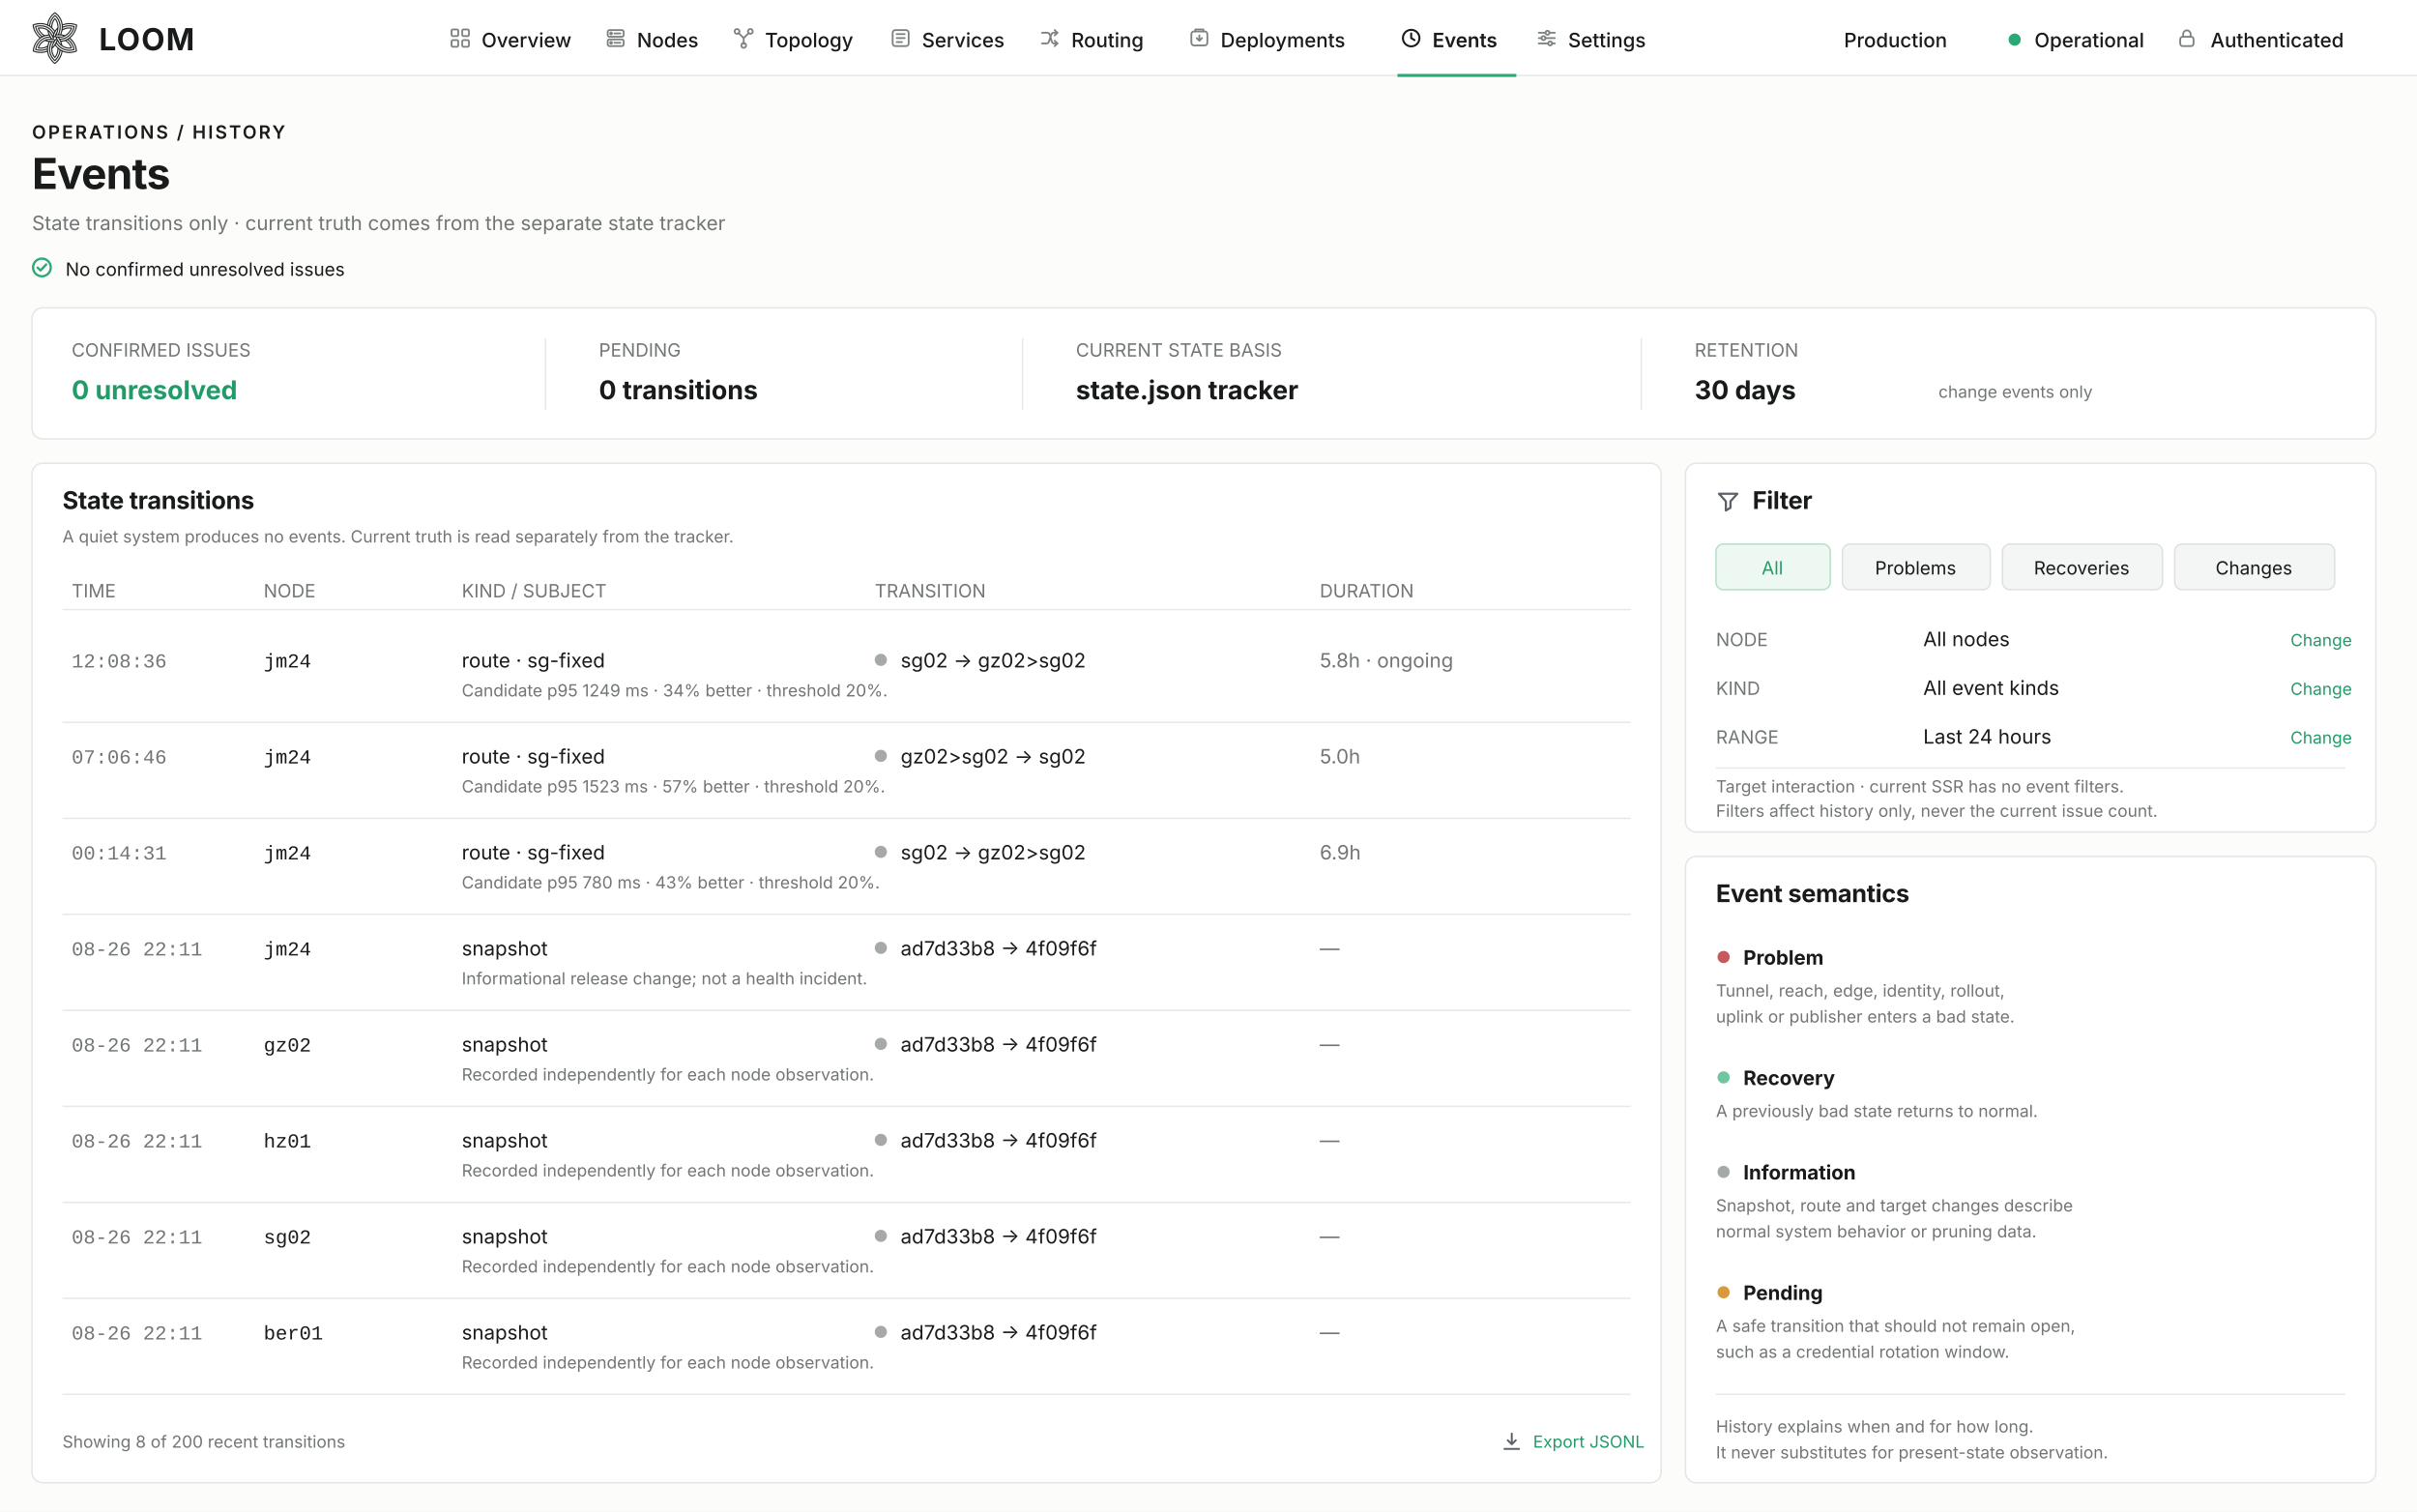
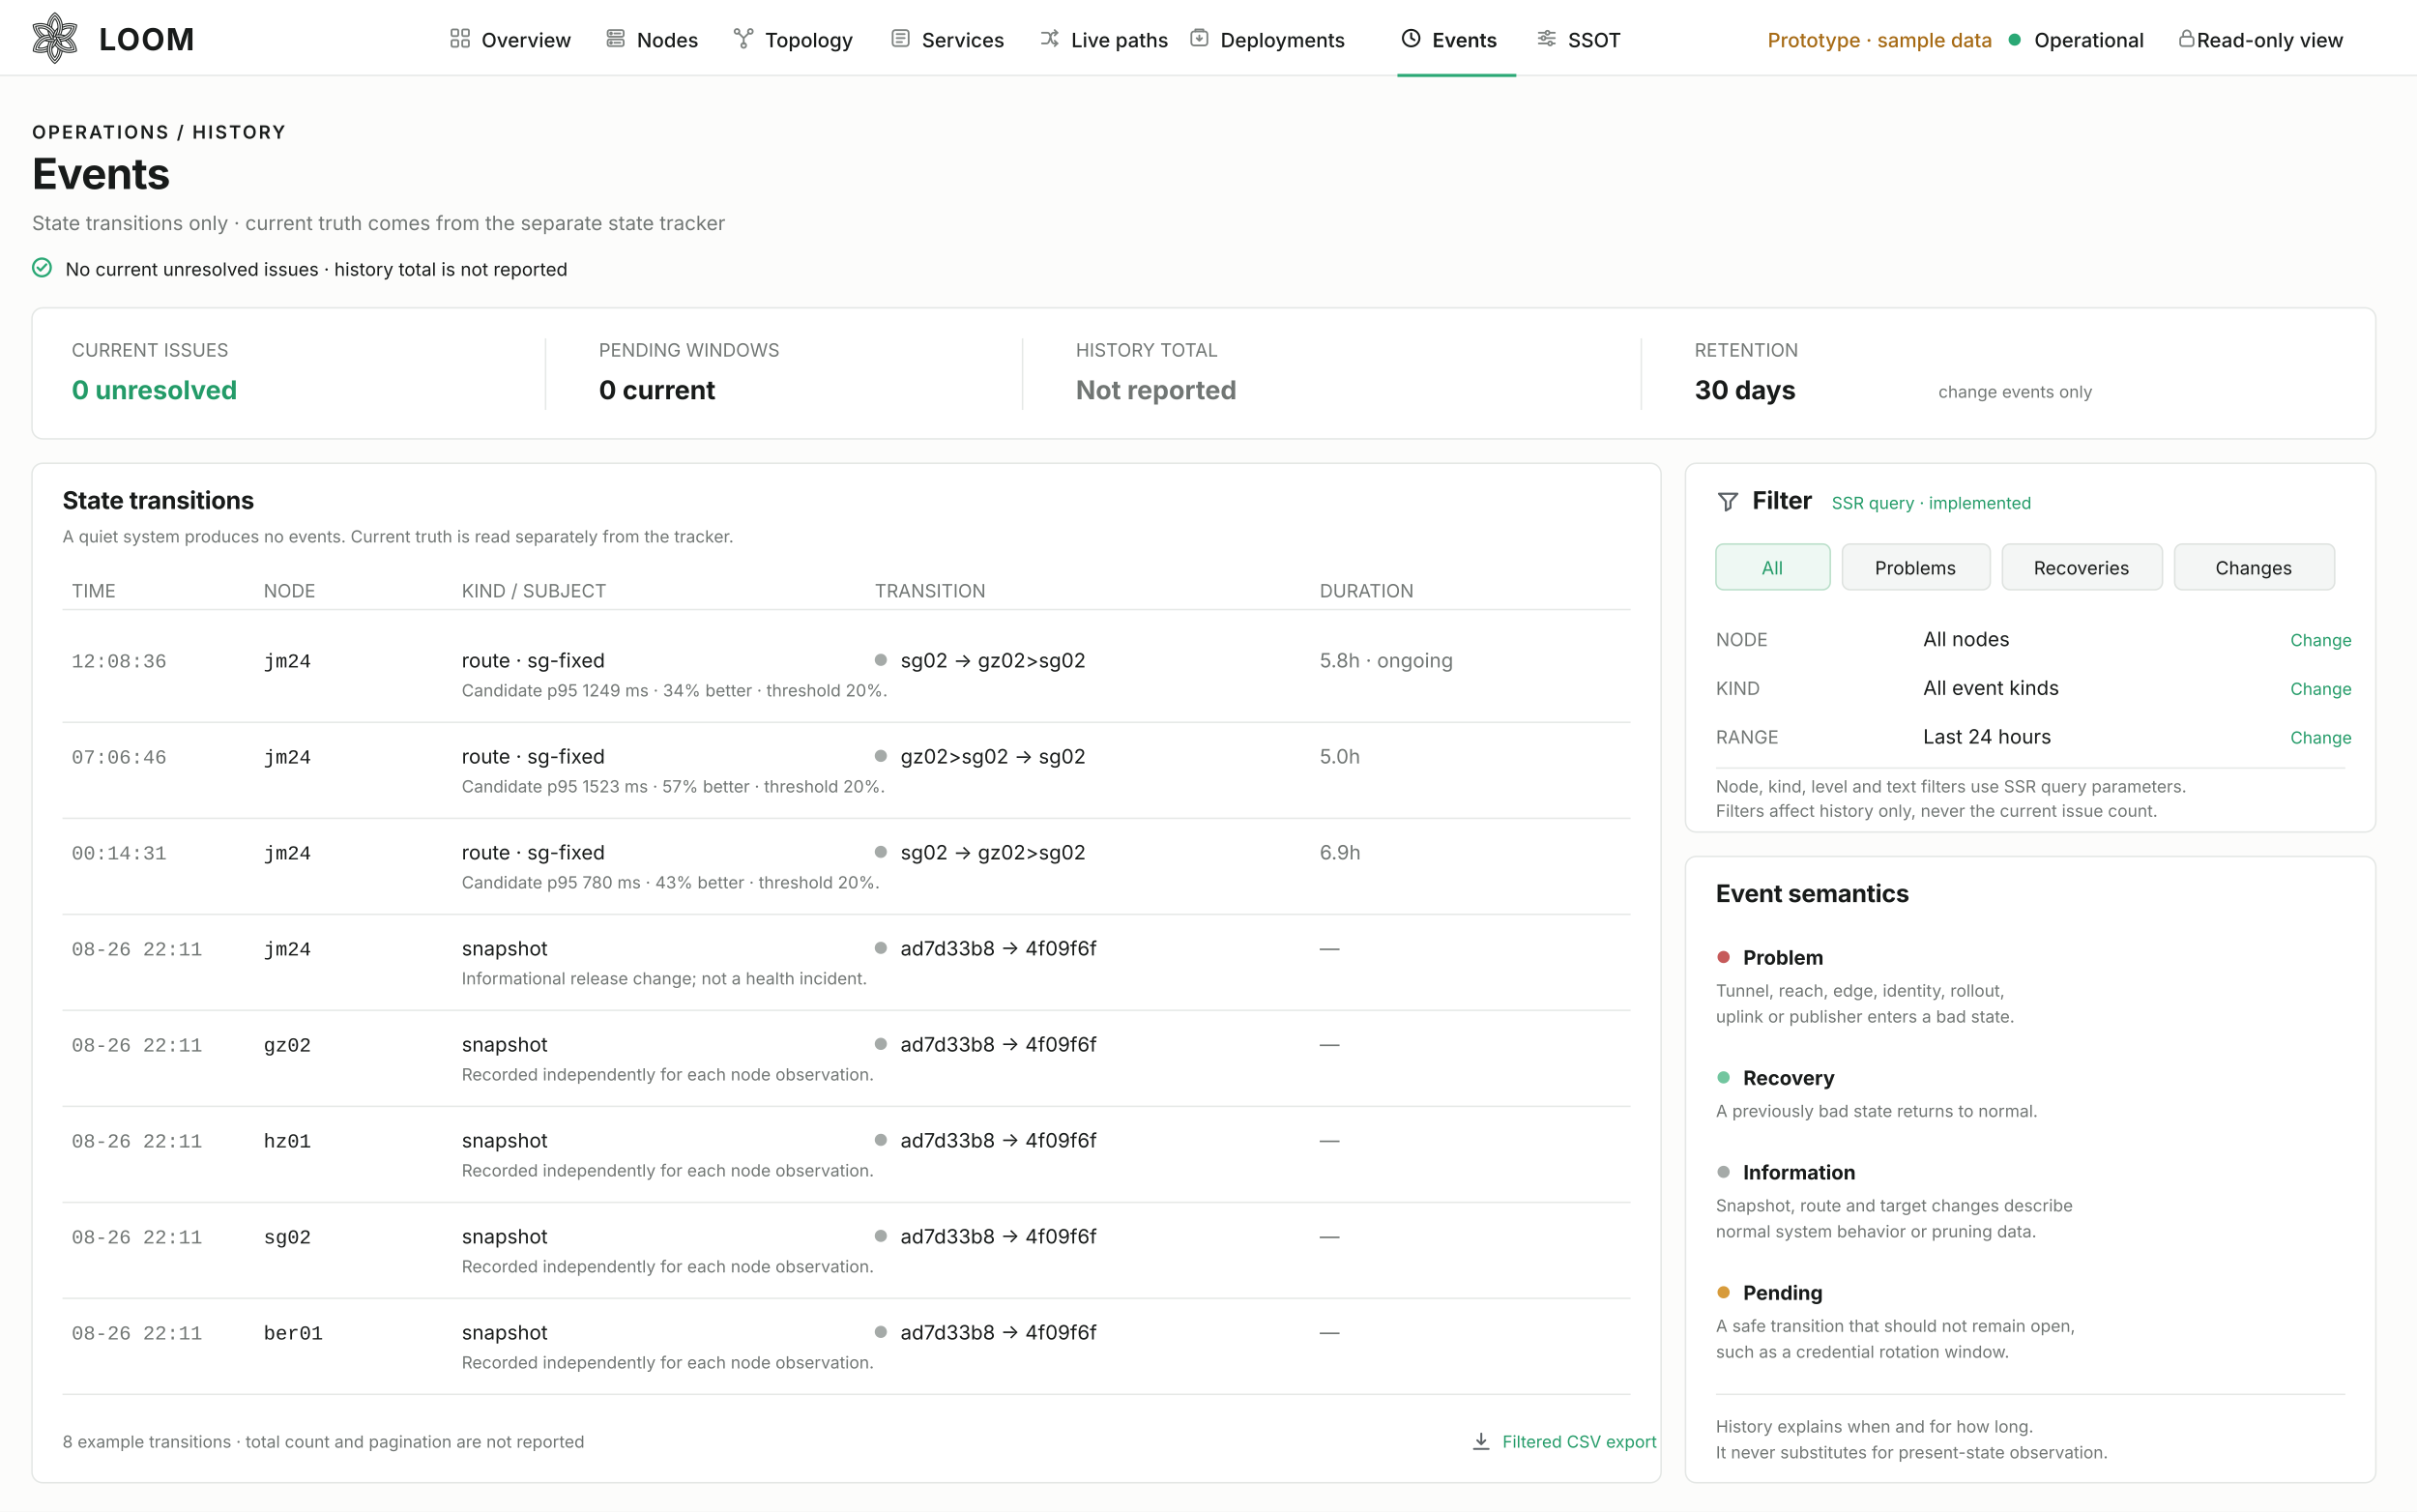
<svg xmlns="http://www.w3.org/2000/svg" width="1586" height="992" viewBox="0 0 1586 992" role="img" aria-labelledby="title description">
  <defs>
    <marker id="arrow-selected" markerWidth="7" markerHeight="7" refX="6" refY="3.5" orient="auto" markerUnits="strokeWidth">
      <path d="M0 0L7 3.5L0 7Z" fill="#2AA875" />
    </marker>
    <symbol id="icon-overview" viewBox="0 0 16 16">
      <rect x="1.5" y="1.5" width="5" height="5" rx="1" />
      <rect x="9.5" y="1.5" width="5" height="5" rx="1" />
      <rect x="1.5" y="9.5" width="5" height="5" rx="1" />
      <rect x="9.5" y="9.5" width="5" height="5" rx="1" />
    </symbol>
    <symbol id="icon-nodes" viewBox="0 0 16 16">
      <rect x="2" y="2" width="12" height="5" rx="1.4" />
      <rect x="2" y="9" width="12" height="5" rx="1.4" />
      <circle cx="4.5" cy="4.5" r=".7" />
      <circle cx="4.5" cy="11.5" r=".7" />
      <path d="M7 4.5h4.5M7 11.5h4.5" />
    </symbol>
    <symbol id="icon-topology" viewBox="0 0 16 16">
      <path d="M4.2 4.2L8 8m3.8-3.8L8 8m0 0v4.4" />
      <circle cx="3" cy="3" r="1.8" />
      <circle cx="13" cy="3" r="1.8" />
      <circle cx="8" cy="13.5" r="1.8" />
    </symbol>
    <symbol id="icon-services" viewBox="0 0 16 16">
      <rect x="2" y="2" width="12" height="12" rx="2" />
      <path d="M5 5h6M5 8h6M5 11h4" />
    </symbol>
    <symbol id="icon-traffic" viewBox="0 0 16 16">
      <path d="M2 4h4.2C9 4 8.2 12 11 12h2.5M2 12h3.5C8.4 12 7.7 4 10.7 4h2.8" />
      <path d="M11.5 2l2 2-2 2m0 4l2 2-2 2" />
    </symbol>
    <symbol id="icon-deployments" viewBox="0 0 16 16">
      <rect x="2" y="3" width="12" height="10.5" rx="2" />
      <path d="M5 3V1.5h6V3M8 6v4m-2-2 2 2 2-2" />
    </symbol>
    <symbol id="icon-events" viewBox="0 0 16 16">
      <circle cx="8" cy="8" r="6.2" />
      <path d="M8 4.5V8l2.5 1.5" />
    </symbol>
    <symbol id="icon-settings" viewBox="0 0 16 16">
      <path d="M2 4h5m3 0h4M2 8h2m3 0h7M2 12h7m3 0h2" />
      <circle cx="8.5" cy="4" r="1.5" />
      <circle cx="5.5" cy="8" r="1.5" />
      <circle cx="10.5" cy="12" r="1.5" />
    </symbol>
    <symbol id="icon-status-ok" viewBox="0 0 16 16">
      <circle cx="8" cy="8" r="6.2" />
      <path d="M5 8.1l2 2 4-4.2" />
    </symbol>
    <symbol id="icon-lock" viewBox="0 0 16 16">
      <rect x="3" y="7" width="10" height="7" rx="1.8" />
      <path d="M5.2 7V5a2.8 2.8 0 0 1 5.6 0v2" />
    </symbol>
    <symbol id="icon-refresh" viewBox="0 0 16 16">
      <path d="M13.6 5.8A6 6 0 1 0 14 9" />
      <path d="M10.8 2.7h3v3" />
    </symbol>
    <symbol id="icon-filter" viewBox="0 0 16 16">
      <path d="M2 3h12L9.5 8v4.2L6.5 14V8Z" />
    </symbol>
    <symbol id="icon-download" viewBox="0 0 16 16">
      <path d="M8 2v8m-3-3 3 3 3-3M2.5 13.5h11" />
    </symbol>
    <symbol id="icon-check" viewBox="0 0 16 16">
      <circle cx="8" cy="8" r="6" />
      <path d="M5 8l2 2 4-4" />
    </symbol>
    <symbol id="icon-save" viewBox="0 0 16 16">
      <path d="M2.5 2.5h9l2 2v9h-11Z" />
      <path d="M5 2.5v4h6v-4M5 13v-4h6v4" />
    </symbol>
    <symbol id="icon-plus" viewBox="0 0 16 16">
      <path d="M8 3v10M3 8h10" />
    </symbol>
    <symbol id="icon-search" viewBox="0 0 16 16">
      <circle cx="7" cy="7" r="4.5" />
      <path d="m10.5 10.5 3 3" />
    </symbol>
    <symbol id="icon-arrow-right" viewBox="0 0 16 16">
      <path d="M2.5 8h10M9 4.5 12.5 8 9 11.5" />
    </symbol>
    <symbol id="icon-edit" viewBox="0 0 16 16">
      <path d="M3 11.8 2.5 14l2.2-.5 8.2-8.2-1.7-1.7Z" />
      <path d="m10.3 4.5 1.7 1.7" />
    </symbol>
    <symbol id="icon-trash" viewBox="0 0 16 16">
      <path d="M3.5 4.5h9M6 4.5V2.7h4v1.8m1.5 0-.6 9h-5.8l-.6-9M6.8 7v4m2.4-4v4" />
    </symbol>
    <symbol id="icon-key" viewBox="0 0 16 16">
      <circle cx="5" cy="8" r="3" />
      <path d="M8 8h6m-2 0v2m-2-2v2" />
    </symbol>
    <symbol id="icon-copy" viewBox="0 0 16 16">
      <rect x="5" y="5" width="8" height="8" rx="1.5" />
      <path d="M3 10.5H2.5V3.5a1 1 0 0 1 1-1h7V3" />
    </symbol>
    <style>

      .ui { font-family: Inter, "Atkinson Hyperlegible Next", ui-sans-serif, system-ui, -apple-system, "Segoe UI", sans-serif; fill: #181B1A; }
      .mono { font-family: "Intel One Mono", "SFMono-Regular", Consolas, "Liberation Mono", monospace; }
      .muted { fill: #717674; }
      .faint { fill: #9BA09E; }
      .green { fill: #239B68; }
      .amber { fill: #A66A14; }
      .red { fill: #B84C4C; }
      .blue { fill: #477D9C; }
      .heading { font-size: 28px; font-weight: 700; letter-spacing: -0.45px; }
      .eyebrow { font-size: 12px; font-weight: 600; letter-spacing: 1.35px; }
      .section { font-size: 16px; font-weight: 650; letter-spacing: -0.15px; }
      .subsection { font-size: 13px; font-weight: 650; }
      .label { font-size: 13px; font-weight: 500; }
      .body { font-size: 13px; font-weight: 400; }
      .small { font-size: 12px; font-weight: 400; }
      .tiny { font-size: 11px; font-weight: 400; }
      .metric { font-size: 17px; font-weight: 650; }
      .wordmark { font-size: 20px; font-weight: 700; letter-spacing: 0.8px; }
      .nav { font-size: 13px; font-weight: 450; }
      .nav-icon { fill: none; stroke: #7D8280; stroke-width: 1.35; stroke-linecap: round; stroke-linejoin: round; }
      .nav-icon-active { fill: none; stroke: #181B1A; stroke-width: 1.5; stroke-linecap: round; stroke-linejoin: round; }
      .status-icon { fill: none; stroke: #2AA875; stroke-width: 1.6; stroke-linecap: round; stroke-linejoin: round; }
      .action-icon { fill: none; stroke: #5B6166; stroke-width: 1.45; stroke-linecap: round; stroke-linejoin: round; }
      .panel { fill: #FFFFFF; stroke: #E4E7E5; stroke-width: 1; }
      .panel-soft { fill: #F8F9F8; stroke: #E4E7E5; stroke-width: 1; }
      .rule { stroke: #E6E9E7; stroke-width: 1; }
      .rule-dark { stroke: #CBD0CD; stroke-width: 1; }
      .status-dot { fill: #2AA875; }
      .quiet-dot { fill: #72C69F; }
      .warn-dot { fill: #D79B3B; }
      .bad-dot { fill: #C65A5A; }
      .neutral-dot { fill: #A5AAA8; }
      .wg { fill: none; stroke: #A5AAA8; stroke-width: 1.25; stroke-linecap: round; }
      .candidate { fill: none; stroke: #B9BEBC; stroke-width: 1.35; stroke-dasharray: 5 6; stroke-linecap: round; }
      .selected { fill: none; stroke: #2AA875; stroke-width: 2; stroke-linecap: round; stroke-linejoin: round; marker-end: url(#arrow-selected); }
      .chip { fill: #F4F6F5; stroke: #DEE2DF; stroke-width: 1; }
      .chip-green { fill: #EEF8F3; stroke: #B9DEC9; stroke-width: 1; }
      .chip-amber { fill: #FFF8EB; stroke: #E7D3AB; stroke-width: 1; }
      .button { fill: #181B1A; }
      .button-green { fill: #239B68; }
      .button-disabled { fill: #EFF1F0; stroke: #DDE1DF; stroke-width: 1; }
      .code-bg { fill: #F7F8F7; stroke: #E4E7E5; stroke-width: 1; }
      .timeline { fill: none; stroke: #CBD0CD; stroke-width: 1.3; }
      .timeline-ok { fill: none; stroke: #2AA875; stroke-width: 1.7; }
      .stage-line { stroke: #2AA875; stroke-width: 1.5; }
      .route-dot { fill: #239B68; }
      .node-name { font-size: 14px; font-weight: 650; }

    </style>
  </defs>
  <rect width="1586" height="992" fill="#FCFCFB" />
  <rect x="0" y="0" width="1586" height="50" fill="#FFFFFF" />
  <line class="rule" x1="0" y1="49.5" x2="1586" y2="49.5" />
  <svg x="18" y="7" width="36" height="36" viewBox="127 112 1000 1000" preserveAspectRatio="xMidYMid meet" aria-label="Loom">
    <g transform="translate(0,1254) scale(1,-1)">
      <path d="M616 1108 c-67 -49 -118 -133 -129 -209 0 -6 0 -6 -14 -1 -75 27 -166 24 -239 -6 -13 -5 -14 -7 -11 -29 12 -80 53 -155 115 -211 l9 -8 -6 -5 c-61 -53 -100 -121 -114 -200 -5 -31 -5 -38 4 -42 57 -26 138 -34 203 -20 13 2 22 5 39 10 14 5 14 5 15 -2 9 -70 60 -155 121 -204 17 -15 18 -15 34 -2 47 37 87 93 107 151 7 20 16 52 16 60 0 4 1 4 12 0 72 -28 158 -27 236 3 17 6 17 7 15 27 -8 79 -49 159 -111 215 l-9 9 10 9 c61 53 105 139 114 219 2 15 1 16 -28 26 -75 25 -156 25 -227 -2 -4 -1 -8 -2 -8 -2 -1 0 -2 7 -3 15 -15 81 -60 152 -126 198 -12 9 -14 9 -25 1z M639 1084 c105 -82 142 -225 92 -356 -7 -18 -7 -17 -16 -17 -4 0 -8 1 -8 1 -1 1 1 7 4 15 32 78 30 170 -5 243 -16 35 -40 66 -68 88 -9 8 -11 8 -20 0 -47 -39 -82 -103 -93 -169 -1 -7 -2 -12 -2 -13 -1 0 -17 8 -17 9 -1 1 4 27 7 40 13 44 37 89 68 124 15 16 44 43 47 43 0 0 5 -3 11 -8z M638 1031 c77 -72 98 -200 50 -307 -3 -8 -5 -11 -7 -12 -2 -1 -17 -1 -18 0 -1 0 2 6 5 12 44 94 31 213 -31 278 -10 11 -12 10 -29 -12 -26 -36 -44 -83 -47 -128 0 -6 -1 -11 -1 -11 -1 0 -6 4 -16 11 -4 3 2 39 12 67 13 41 41 84 68 108 4 4 3 4 14 -6z M635 973 c24 -33 37 -74 40 -124 l0 -15 -10 -10 c-11 -11 -23 -25 -32 -38 -6 -8 -5 -9 -13 3 -9 13 -19 24 -30 36 l-10 10 0 13 c3 48 18 94 42 128 6 7 6 7 13 -3z M413 893 c79 -13 148 -56 193 -118 12 -17 11 -15 6 -26 -3 -6 -5 -10 -5 -10 0 0 -4 6 -9 13 -66 103 -190 147 -314 114 -20 -6 -21 -6 -14 -34 15 -60 54 -120 102 -158 9 -8 9 -7 0 -12 -9 -6 -8 -6 -18 2 -57 48 -97 120 -110 196 -2 14 -3 13 7 16 22 9 53 16 85 19 13 2 61 0 77 -2z M923 895 c30 -3 83 -16 89 -22 2 -2 -7 -43 -14 -64 -34 -100 -109 -176 -200 -203 -23 -7 -59 -13 -61 -11 -2 2 -8 16 -8 16 0 1 7 2 16 2 74 9 136 45 185 108 27 35 49 81 57 120 4 17 3 19 -13 24 -62 19 -135 15 -193 -9 -9 -4 -9 -5 -9 7 l0 10 9 3 c25 10 56 17 83 19 9 1 50 1 59 0z M400 854 c70 -9 134 -47 176 -104 7 -11 21 -34 21 -36 0 -2 -6 -24 -7 -25 0 -1 -4 5 -8 13 -38 76 -106 124 -190 134 -14 2 -49 1 -62 -1 -16 -3 -18 -5 -12 -21 14 -42 48 -88 87 -117 7 -5 13 -10 13 -10 0 -1 -17 -9 -18 -9 -5 0 -42 35 -56 52 -24 29 -46 72 -54 105 -3 11 -3 10 11 14 30 8 67 10 99 5z M926 854 c13 -1 39 -7 40 -9 2 -2 -8 -34 -17 -55 -43 -93 -125 -152 -220 -158 l-11 0 -6 9 c-3 5 -5 9 -5 9 0 1 8 1 18 1 56 0 107 23 153 69 29 29 59 79 63 104 1 10 -11 13 -53 12 -42 0 -71 -6 -107 -24 -12 -6 -11 -6 -10 5 1 4 1 9 1 10 0 3 1 3 13 8 45 19 93 26 141 19z M391 816 c30 -3 68 -16 91 -32 l6 -3 4 -15 c4 -16 10 -34 16 -47 4 -11 4 -11 -3 -11 -12 -2 -37 -6 -48 -9 -16 -4 -14 -4 -26 4 -38 25 -67 57 -86 96 -7 15 -7 16 0 17 10 1 36 1 46 0z M914 816 c3 -2 2 -5 -4 -18 -19 -39 -53 -75 -89 -97 l-8 -5 -11 3 c-15 4 -33 8 -45 9 -6 1 -11 2 -11 2 -1 0 1 7 4 14 6 17 12 36 15 48 l1 9 9 5 c27 15 55 25 85 30 10 1 51 1 54 0z M669 789 c-4 -19 -7 -27 -14 -39 -10 -18 -20 -39 -29 -64 -1 -4 -2 -5 -10 -9 -9 -5 -9 -5 -5 11 10 40 28 75 51 103 10 12 10 12 7 -2z M529 746 c14 -16 17 -20 25 -37 8 -17 22 -42 30 -54 5 -9 6 -24 1 -26 -7 -2 -13 5 -35 46 -15 28 -35 75 -35 83 0 2 7 -4 14 -12z M721 691 c25 -1 43 -3 61 -8 4 0 2 -2 -8 -5 -19 -6 -28 -7 -48 -6 -12 1 -29 1 -46 1 -36 -1 -37 -1 -33 11 2 7 1 6 24 7 12 0 23 1 26 1 2 0 13 0 24 -1z M525 681 c5 -10 5 -10 -7 -10 -120 -9 -223 -101 -248 -221 -4 -22 -4 -23 11 -28 61 -19 132 -16 192 7 5 2 9 3 10 3 0 0 0 -5 0 -10 l1 -9 -9 -4 c-62 -24 -145 -25 -216 -1 -17 5 -16 4 -14 15 15 104 74 190 160 235 34 17 63 25 108 30 8 1 7 2 12 -7z M638 655 l9 -4 0 -10 c1 -13 2 -12 -10 -19 l-9 -6 -10 6 -9 6 -1 11 0 11 9 5 c12 6 11 6 21 0z M683 651 c0 -1 6 -10 12 -21 18 -30 29 -54 39 -82 6 -19 6 -19 -4 -9 -16 16 -22 25 -30 42 -7 14 -25 48 -30 54 -2 3 -3 15 -1 16 1 2 13 1 14 0z M546 642 c3 -5 5 -9 5 -9 0 -1 -7 -1 -16 -1 -94 0 -185 -66 -216 -155 -7 -22 -6 -23 23 -27 44 -5 89 3 131 21 7 3 13 6 13 6 0 -1 -1 -5 -1 -11 l-1 -11 -11 -5 c-53 -22 -115 -26 -174 -12 -11 3 -10 3 -9 10 8 39 30 82 58 115 44 53 119 88 184 88 l9 0 5 -9z M902 622 c45 -39 79 -92 96 -151 5 -19 10 -43 10 -51 l1 -7 -14 -5 c-89 -30 -180 -22 -253 22 -40 25 -68 49 -93 83 l-7 10 4 7 c7 13 6 12 12 3 73 -104 198 -148 317 -110 12 4 13 4 8 27 -9 42 -31 88 -59 123 -8 10 -33 35 -42 41 -6 5 -6 5 2 11 9 6 8 6 18 -3z M542 610 c10 -1 27 -1 38 -1 l20 0 8 -5 c4 -2 8 -4 8 -5 0 0 -1 -2 -2 -4 l-1 -4 -43 0 c-45 1 -55 2 -81 7 -8 1 -14 3 -15 3 0 1 15 6 27 8 15 3 15 3 20 2 2 0 11 0 21 -1z M661 609 c5 -9 -53 -107 -73 -125 -3 -3 -3 0 1 14 4 17 8 26 14 37 12 18 31 52 34 60 1 2 4 5 11 10 11 7 11 7 13 4z M863 604 c48 -36 83 -90 98 -148 2 -7 3 -14 3 -14 -1 -1 -5 -3 -11 -4 -90 -23 -180 3 -247 69 -17 18 -42 51 -42 56 0 2 9 20 10 20 0 0 3 -4 5 -8 36 -66 102 -112 177 -124 12 -2 51 -2 64 0 19 4 21 5 17 17 -15 50 -55 103 -97 128 -1 1 -2 2 -2 2 0 1 17 10 19 10 0 0 3 -2 6 -4z M458 585 c12 -4 37 -9 48 -11 8 0 7 0 3 -10 -5 -13 -13 -36 -16 -49 -3 -13 -2 -12 -19 -21 -38 -19 -72 -26 -112 -25 -22 1 -23 1 -23 5 3 13 23 45 41 67 16 18 58 49 64 48 1 -1 7 -2 14 -4z M824 583 c35 -22 63 -53 81 -89 6 -12 11 -22 10 -23 -4 -3 -47 -2 -68 2 -26 5 -69 24 -82 35 0 1 -2 8 -4 17 -2 9 -6 23 -10 32 -6 19 -6 18 1 19 14 1 57 11 59 13 1 1 4 0 13 -6z M553 570 c1 -1 1 -2 -2 -7 -11 -21 -21 -55 -26 -82 -15 -86 17 -180 82 -245 20 -20 19 -20 40 0 44 45 71 101 82 165 1 6 2 11 2 11 0 1 4 -1 9 -4 l8 -4 0 -5 c-11 -74 -51 -146 -110 -198 -12 -10 -10 -10 -21 -1 -77 65 -122 167 -113 259 3 34 14 74 26 103 l4 9 9 0 c5 0 9 0 10 -1z M597 570 c0 -1 -4 -9 -8 -18 -43 -88 -35 -184 20 -258 15 -20 17 -21 27 -10 30 33 52 90 57 145 0 11 0 11 10 3 10 -7 9 -6 7 -19 -7 -62 -34 -117 -76 -161 l-7 -7 -8 8 c-51 50 -82 131 -77 200 3 35 12 70 28 103 l7 14 10 0 c5 0 10 0 10 0z M639 493 c5 -6 14 -17 22 -24 l13 -14 0 -8 c0 -44 -14 -93 -38 -130 -9 -14 -9 -14 -13 -8 -26 35 -42 84 -42 127 l0 11 12 12 c11 12 22 25 31 38 3 4 6 7 6 7 0 0 4 -5 9 -11z" fill="#252927" fill-rule="evenodd" clip-rule="evenodd" />
    </g>
  </svg>
  <text class="ui wordmark" x="65" y="33">LOOM</text>
  <g class="ui nav">
    <use href="#icon-overview" x="295" y="18" width="14" height="14" class="nav-icon" />
    <text x="316" y="31">Overview</text>
    <use href="#icon-nodes" x="397" y="18" width="14" height="14" class="nav-icon" />
    <text x="418" y="31">Nodes</text>
    <use href="#icon-topology" x="481" y="18" width="14" height="14" class="nav-icon" />
    <text x="502" y="31">Topology</text>
    <use href="#icon-services" x="584" y="18" width="14" height="14" class="nav-icon" />
    <text x="605" y="31">Services</text>
    <use href="#icon-traffic" x="682" y="18" width="14" height="14" class="nav-icon" />
-     <text x="703" y="31">Routing</text>
+     <text x="703" y="31">Live paths</text>
    <use href="#icon-deployments" x="780" y="18" width="14" height="14" class="nav-icon" />
    <text x="801" y="31">Deployments</text>
    <use href="#icon-events" x="919" y="18" width="14" height="14" class="nav-icon-active" />
    <text x="940" y="31" font-weight="600">Events</text>
    <use href="#icon-settings" x="1008" y="18" width="14" height="14" class="nav-icon" />
-     <text x="1029" y="31">Settings</text>
+     <text x="1029" y="31">SSOT</text>
  </g>
  <line x1="917" y1="49.5" x2="995" y2="49.5" stroke="#2AA875" stroke-width="2" />
  <g class="ui nav">
-     <text x="1210" y="31">Production</text>
+     <text class="amber" x="1160" y="31">Prototype · sample data</text>
    <circle class="status-dot" cx="1322" cy="26" r="4" />
    <text x="1335" y="31">Operational</text>
    <use href="#icon-lock" x="1428" y="18" width="14" height="14" class="nav-icon" />
-     <text x="1538" y="31" text-anchor="end">Authenticated</text>
+     <text x="1538" y="31" text-anchor="end">Read-only view</text>
  </g>
  <g class="ui">
    <text class="eyebrow" x="21" y="91">OPERATIONS / HISTORY</text>
    <text class="heading" x="21" y="124">Events</text>
    <text class="body muted" x="21" y="151">State transitions only · current truth comes from the separate state tracker</text>
    <use href="#icon-status-ok" x="20" y="168" width="15" height="15" class="status-icon" />
-     <text class="small" x="43" y="181">No confirmed unresolved issues</text>
+     <text class="small" x="43" y="181">No current unresolved issues · history total is not reported</text>
  </g>
  <rect class="panel" x="21" y="202" width="1538" height="86" rx="7" />
  <g class="ui">
-     <text class="small muted" x="47" y="234">CONFIRMED ISSUES</text>
+     <text class="small muted" x="47" y="234">CURRENT ISSUES</text>
    <text class="metric green" x="47" y="262">0 unresolved</text>
-     <text class="small muted" x="393" y="234">PENDING</text>
-     <text class="metric" x="393" y="262">0 transitions</text>
-     <text class="small muted" x="706" y="234">CURRENT STATE BASIS</text>
-     <text class="metric" x="706" y="262">state.json tracker</text>
+     <text class="small muted" x="393" y="234">PENDING WINDOWS</text>
+     <text class="metric" x="393" y="262">0 current</text>
+     <text class="small muted" x="706" y="234">HISTORY TOTAL</text>
+     <text class="metric muted" x="706" y="262">Not reported</text>
    <text class="small muted" x="1112" y="234">RETENTION</text>
    <text class="metric" x="1112" y="262">30 days</text>
    <text class="tiny muted" x="1272" y="261">change events only</text>
  </g>
  <line class="rule" x1="358" y1="222" x2="358" y2="269" />
  <line class="rule" x1="671" y1="222" x2="671" y2="269" />
  <line class="rule" x1="1077" y1="222" x2="1077" y2="269" />
  <rect class="panel" x="21" y="304" width="1069" height="669" rx="7" />
  <g class="ui">
    <text class="section" x="41" y="334">State transitions</text>
    <text class="tiny muted" x="41" y="356">A quiet system produces no events. Current truth is read separately from the tracker.</text>
    <text class="small muted" x="47" y="392">TIME</text>
    <text class="small muted" x="173" y="392">NODE</text>
    <text class="small muted" x="303" y="392">KIND / SUBJECT</text>
    <text class="small muted" x="574" y="392">TRANSITION</text>
    <text class="small muted" x="866" y="392">DURATION</text>
    <line class="rule" x1="41" y1="400" x2="1070" y2="400" />
    <text class="body mono muted" x="47" y="438">12:08:36</text>
    <text class="body mono" x="173" y="438">jm24</text>
    <text class="body" x="303" y="438">route · sg-fixed</text>
    <circle class="neutral-dot" cx="578" cy="433" r="4" />
    <text class="body" x="591" y="438">sg02 → gz02&gt;sg02</text>
    <text class="body muted" x="866" y="438">5.8h · ongoing</text>
    <text class="tiny muted" x="303" y="457">Candidate p95 1249 ms · 34% better · threshold 20%.</text>
    <text class="body mono muted" x="47" y="501">07:06:46</text>
    <text class="body mono" x="173" y="501">jm24</text>
    <text class="body" x="303" y="501">route · sg-fixed</text>
    <circle class="neutral-dot" cx="578" cy="496" r="4" />
    <text class="body" x="591" y="501">gz02&gt;sg02 → sg02</text>
    <text class="body muted" x="866" y="501">5.0h</text>
    <text class="tiny muted" x="303" y="520">Candidate p95 1523 ms · 57% better · threshold 20%.</text>
    <text class="body mono muted" x="47" y="564">00:14:31</text>
    <text class="body mono" x="173" y="564">jm24</text>
    <text class="body" x="303" y="564">route · sg-fixed</text>
    <circle class="neutral-dot" cx="578" cy="559" r="4" />
    <text class="body" x="591" y="564">sg02 → gz02&gt;sg02</text>
    <text class="body muted" x="866" y="564">6.9h</text>
    <text class="tiny muted" x="303" y="583">Candidate p95 780 ms · 43% better · threshold 20%.</text>
    <text class="body mono muted" x="47" y="627">08-26 22:11</text>
    <text class="body mono" x="173" y="627">jm24</text>
    <text class="body" x="303" y="627">snapshot</text>
    <circle class="neutral-dot" cx="578" cy="622" r="4" />
    <text class="body" x="591" y="627">ad7d33b8 → 4f09f6f</text>
    <text class="body muted" x="866" y="627">—</text>
    <text class="tiny muted" x="303" y="646">Informational release change; not a health incident.</text>
    <text class="body mono muted" x="47" y="690">08-26 22:11</text>
    <text class="body mono" x="173" y="690">gz02</text>
    <text class="body" x="303" y="690">snapshot</text>
    <circle class="neutral-dot" cx="578" cy="685" r="4" />
    <text class="body" x="591" y="690">ad7d33b8 → 4f09f6f</text>
    <text class="body muted" x="866" y="690">—</text>
    <text class="tiny muted" x="303" y="709">Recorded independently for each node observation.</text>
    <text class="body mono muted" x="47" y="753">08-26 22:11</text>
    <text class="body mono" x="173" y="753">hz01</text>
    <text class="body" x="303" y="753">snapshot</text>
    <circle class="neutral-dot" cx="578" cy="748" r="4" />
    <text class="body" x="591" y="753">ad7d33b8 → 4f09f6f</text>
    <text class="body muted" x="866" y="753">—</text>
    <text class="tiny muted" x="303" y="772">Recorded independently for each node observation.</text>
    <text class="body mono muted" x="47" y="816">08-26 22:11</text>
    <text class="body mono" x="173" y="816">sg02</text>
    <text class="body" x="303" y="816">snapshot</text>
    <circle class="neutral-dot" cx="578" cy="811" r="4" />
    <text class="body" x="591" y="816">ad7d33b8 → 4f09f6f</text>
    <text class="body muted" x="866" y="816">—</text>
    <text class="tiny muted" x="303" y="835">Recorded independently for each node observation.</text>
    <text class="body mono muted" x="47" y="879">08-26 22:11</text>
    <text class="body mono" x="173" y="879">ber01</text>
    <text class="body" x="303" y="879">snapshot</text>
    <circle class="neutral-dot" cx="578" cy="874" r="4" />
    <text class="body" x="591" y="879">ad7d33b8 → 4f09f6f</text>
    <text class="body muted" x="866" y="879">—</text>
    <text class="tiny muted" x="303" y="898">Recorded independently for each node observation.</text>
    <line class="rule" x1="41" y1="474" x2="1070" y2="474" />
    <line class="rule" x1="41" y1="537" x2="1070" y2="537" />
    <line class="rule" x1="41" y1="600" x2="1070" y2="600" />
    <line class="rule" x1="41" y1="663" x2="1070" y2="663" />
    <line class="rule" x1="41" y1="726" x2="1070" y2="726" />
    <line class="rule" x1="41" y1="789" x2="1070" y2="789" />
    <line class="rule" x1="41" y1="852" x2="1070" y2="852" />
    <line class="rule" x1="41" y1="915" x2="1070" y2="915" />
-     <text class="tiny muted" x="41" y="950">Showing 8 of 200 recent transitions</text>
-     <use href="#icon-download" x="985" y="939" width="14" height="14" class="action-icon" />
-     <text class="tiny green" x="1006" y="950">Export JSONL</text>
+     <text class="tiny muted" x="41" y="950">8 example transitions · total count and pagination are not reported</text>
+     <use href="#icon-download" x="965" y="939" width="14" height="14" class="action-icon" />
+     <text class="tiny green" x="986" y="950">Filtered CSV export</text>
  </g>
  <rect class="panel" x="1106" y="304" width="453" height="242" rx="7" />
  <g class="ui">
    <use href="#icon-filter" x="1126" y="321" width="16" height="16" class="action-icon" />
    <text class="section" x="1150" y="334">Filter</text>
+     <text class="tiny green" x="1202" y="334">SSR query · implemented</text>
    <rect class="chip-green" x="1126" y="357" width="75" height="30" rx="5" />
    <text class="small green" x="1163" y="377" text-anchor="middle">All</text>
    <rect class="chip" x="1209" y="357" width="97" height="30" rx="5" />
    <text class="small" x="1257" y="377" text-anchor="middle">Problems</text>
    <rect class="chip" x="1314" y="357" width="105" height="30" rx="5" />
    <text class="small" x="1366" y="377" text-anchor="middle">Recoveries</text>
    <rect class="chip" x="1427" y="357" width="105" height="30" rx="5" />
    <text class="small" x="1479" y="377" text-anchor="middle">Changes</text>
    <text class="small muted" x="1126" y="424">NODE</text>
    <text class="body" x="1262" y="424">All nodes</text>
    <text class="tiny green" x="1503" y="424">Change</text>
    <text class="small muted" x="1126" y="456">KIND</text>
    <text class="body" x="1262" y="456">All event kinds</text>
    <text class="tiny green" x="1503" y="456">Change</text>
    <text class="small muted" x="1126" y="488">RANGE</text>
    <text class="body" x="1262" y="488">Last 24 hours</text>
    <text class="tiny green" x="1503" y="488">Change</text>
    <line class="rule" x1="1126" y1="504" x2="1539" y2="504" />
-     <text class="tiny muted" x="1126" y="520">Target interaction · current SSR has no event filters.</text>
+     <text class="tiny muted" x="1126" y="520">Node, kind, level and text filters use SSR query parameters.</text>
    <text class="tiny muted" x="1126" y="536">Filters affect history only, never the current issue count.</text>
  </g>
  <rect class="panel" x="1106" y="562" width="453" height="411" rx="7" />
  <g class="ui">
    <text class="section" x="1126" y="592">Event semantics</text>
    <circle class="bad-dot" cx="1131" cy="628" r="4" />
    <text class="subsection" x="1144" y="633">Problem</text>
    <text class="tiny muted" x="1126" y="654">Tunnel, reach, edge, identity, rollout,</text>
    <text class="tiny muted" x="1126" y="671">uplink or publisher enters a bad state.</text>
    <circle class="quiet-dot" cx="1131" cy="707" r="4" />
    <text class="subsection" x="1144" y="712">Recovery</text>
    <text class="tiny muted" x="1126" y="733">A previously bad state returns to normal.</text>
    <circle class="neutral-dot" cx="1131" cy="769" r="4" />
    <text class="subsection" x="1144" y="774">Information</text>
    <text class="tiny muted" x="1126" y="795">Snapshot, route and target changes describe</text>
    <text class="tiny muted" x="1126" y="812">normal system behavior or pruning data.</text>
    <circle class="warn-dot" cx="1131" cy="848" r="4" />
    <text class="subsection" x="1144" y="853">Pending</text>
    <text class="tiny muted" x="1126" y="874">A safe transition that should not remain open,</text>
    <text class="tiny muted" x="1126" y="891">such as a credential rotation window.</text>
    <line class="rule" x1="1126" y1="915" x2="1539" y2="915" />
    <text class="tiny muted" x="1126" y="940">History explains when and for how long.</text>
    <text class="tiny muted" x="1126" y="957">It never substitutes for present-state observation.</text>
  </g>
</svg>
